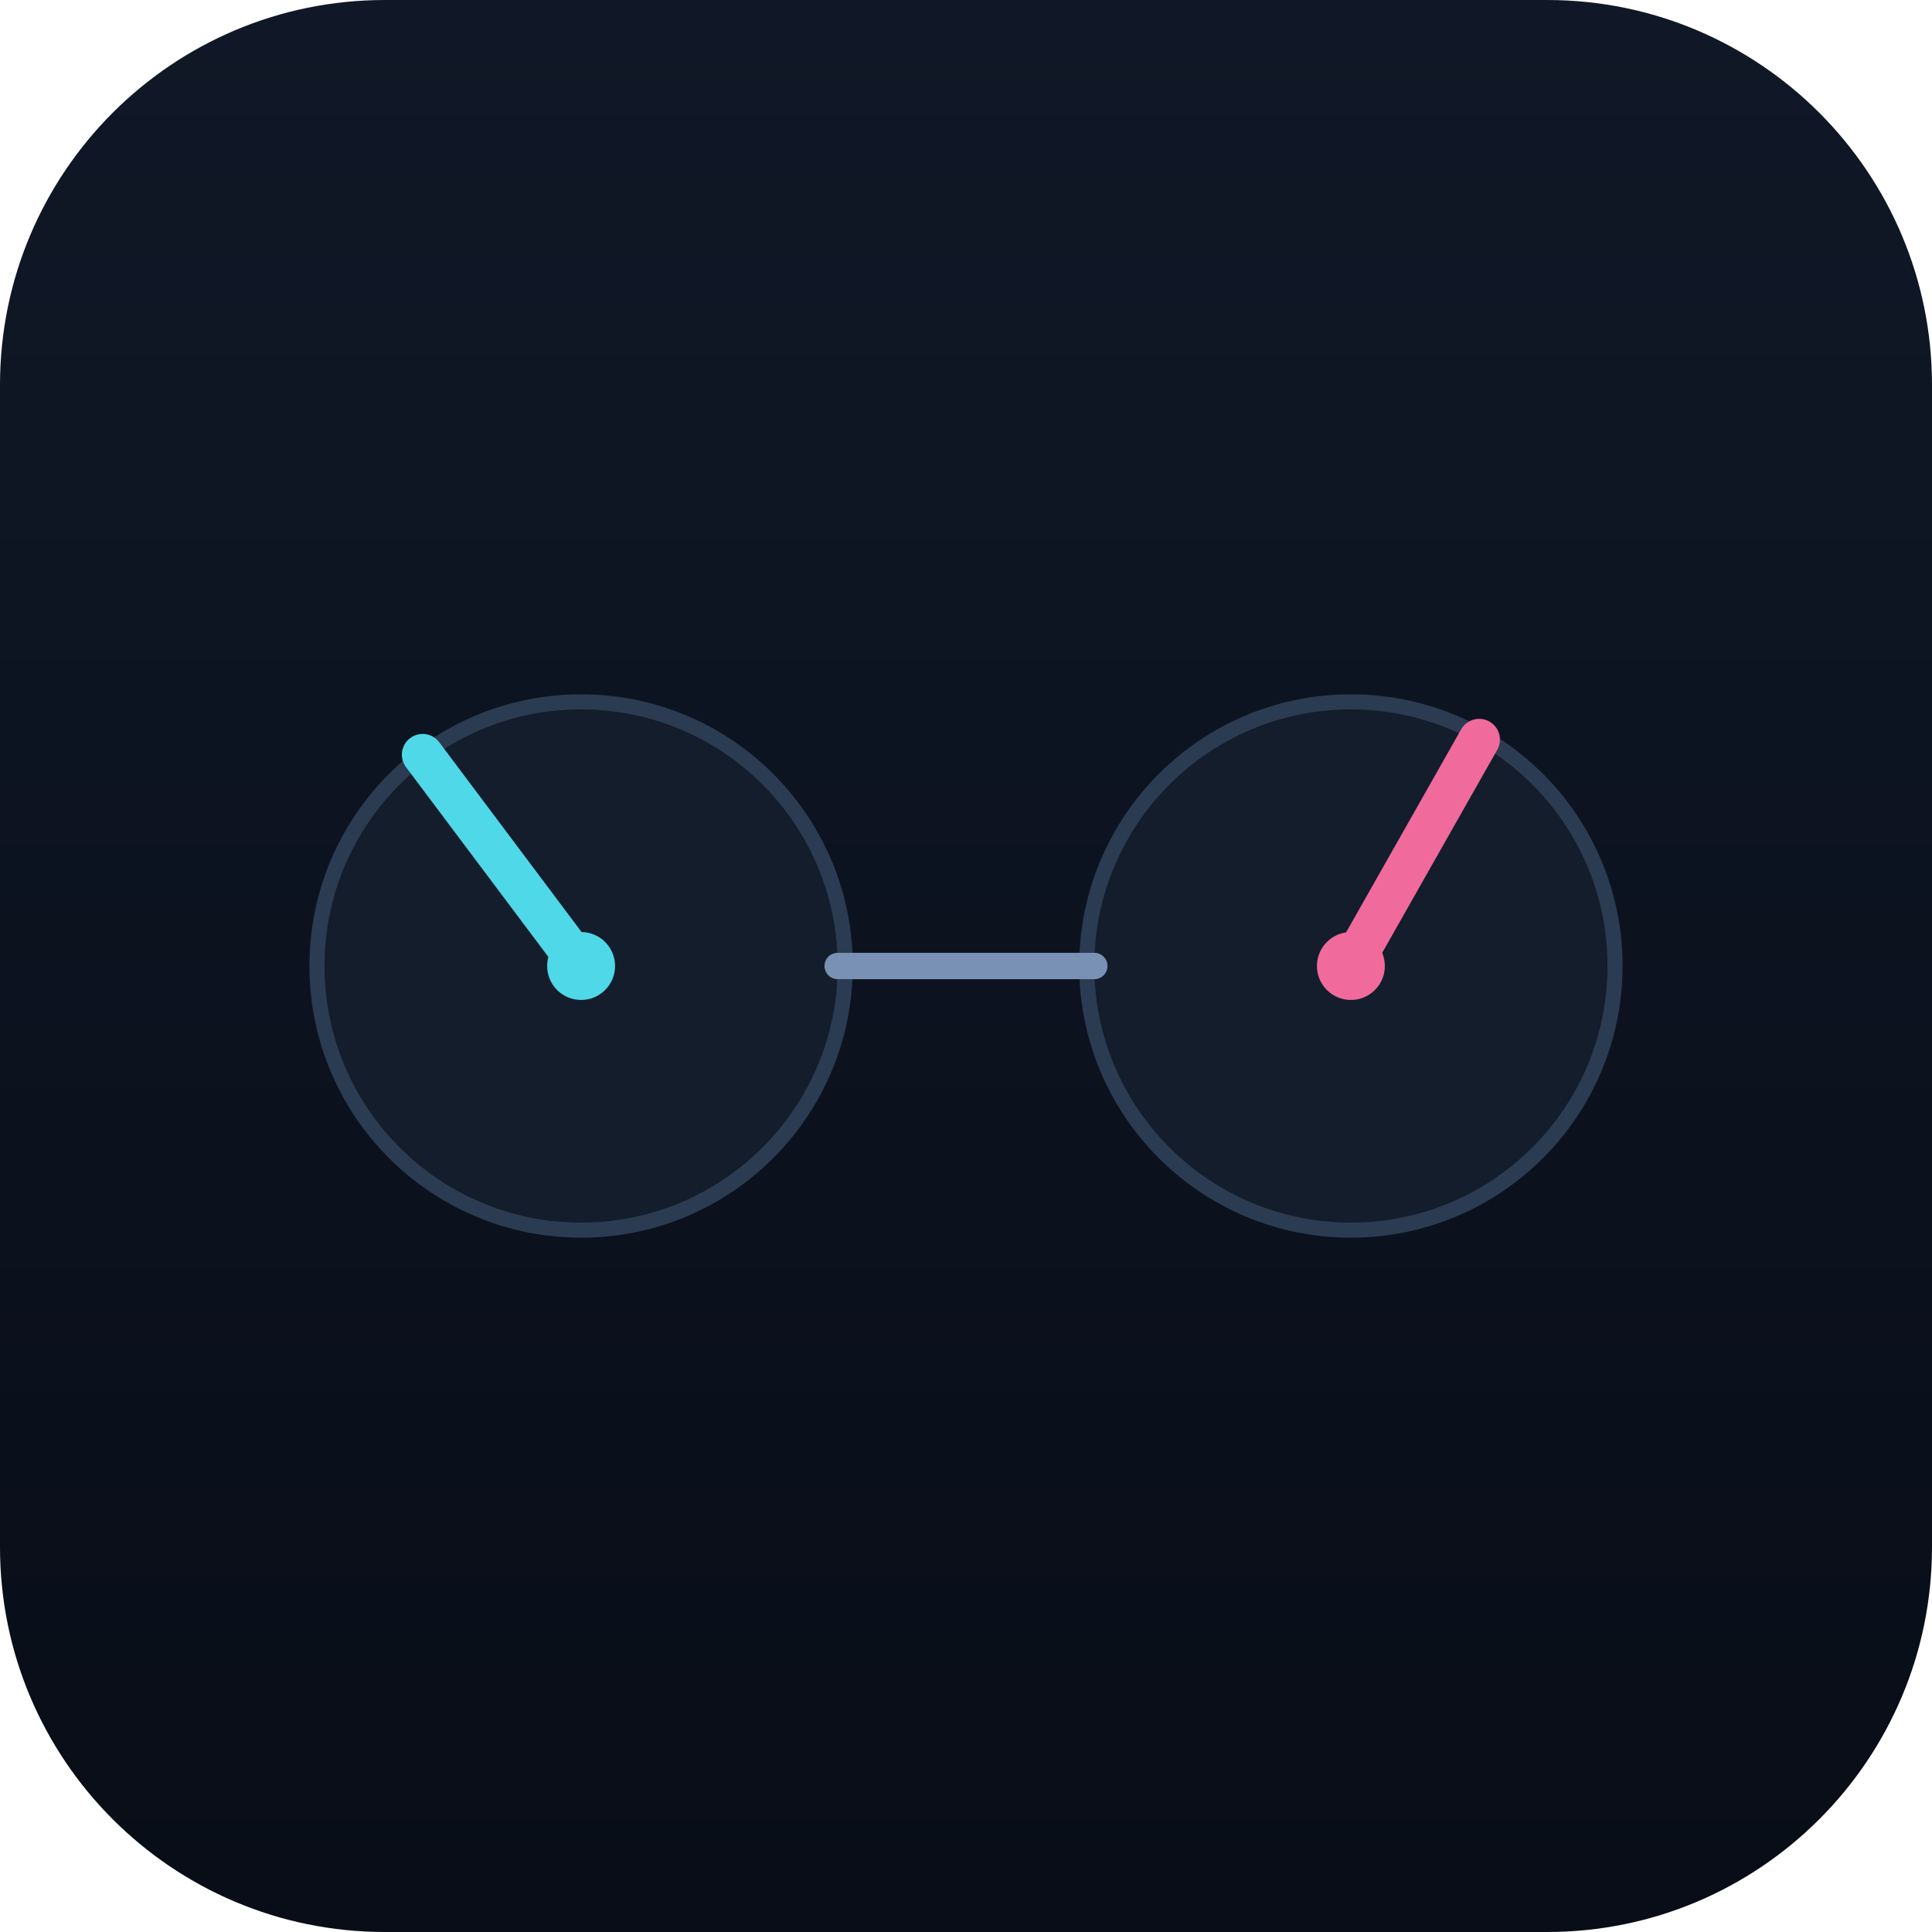
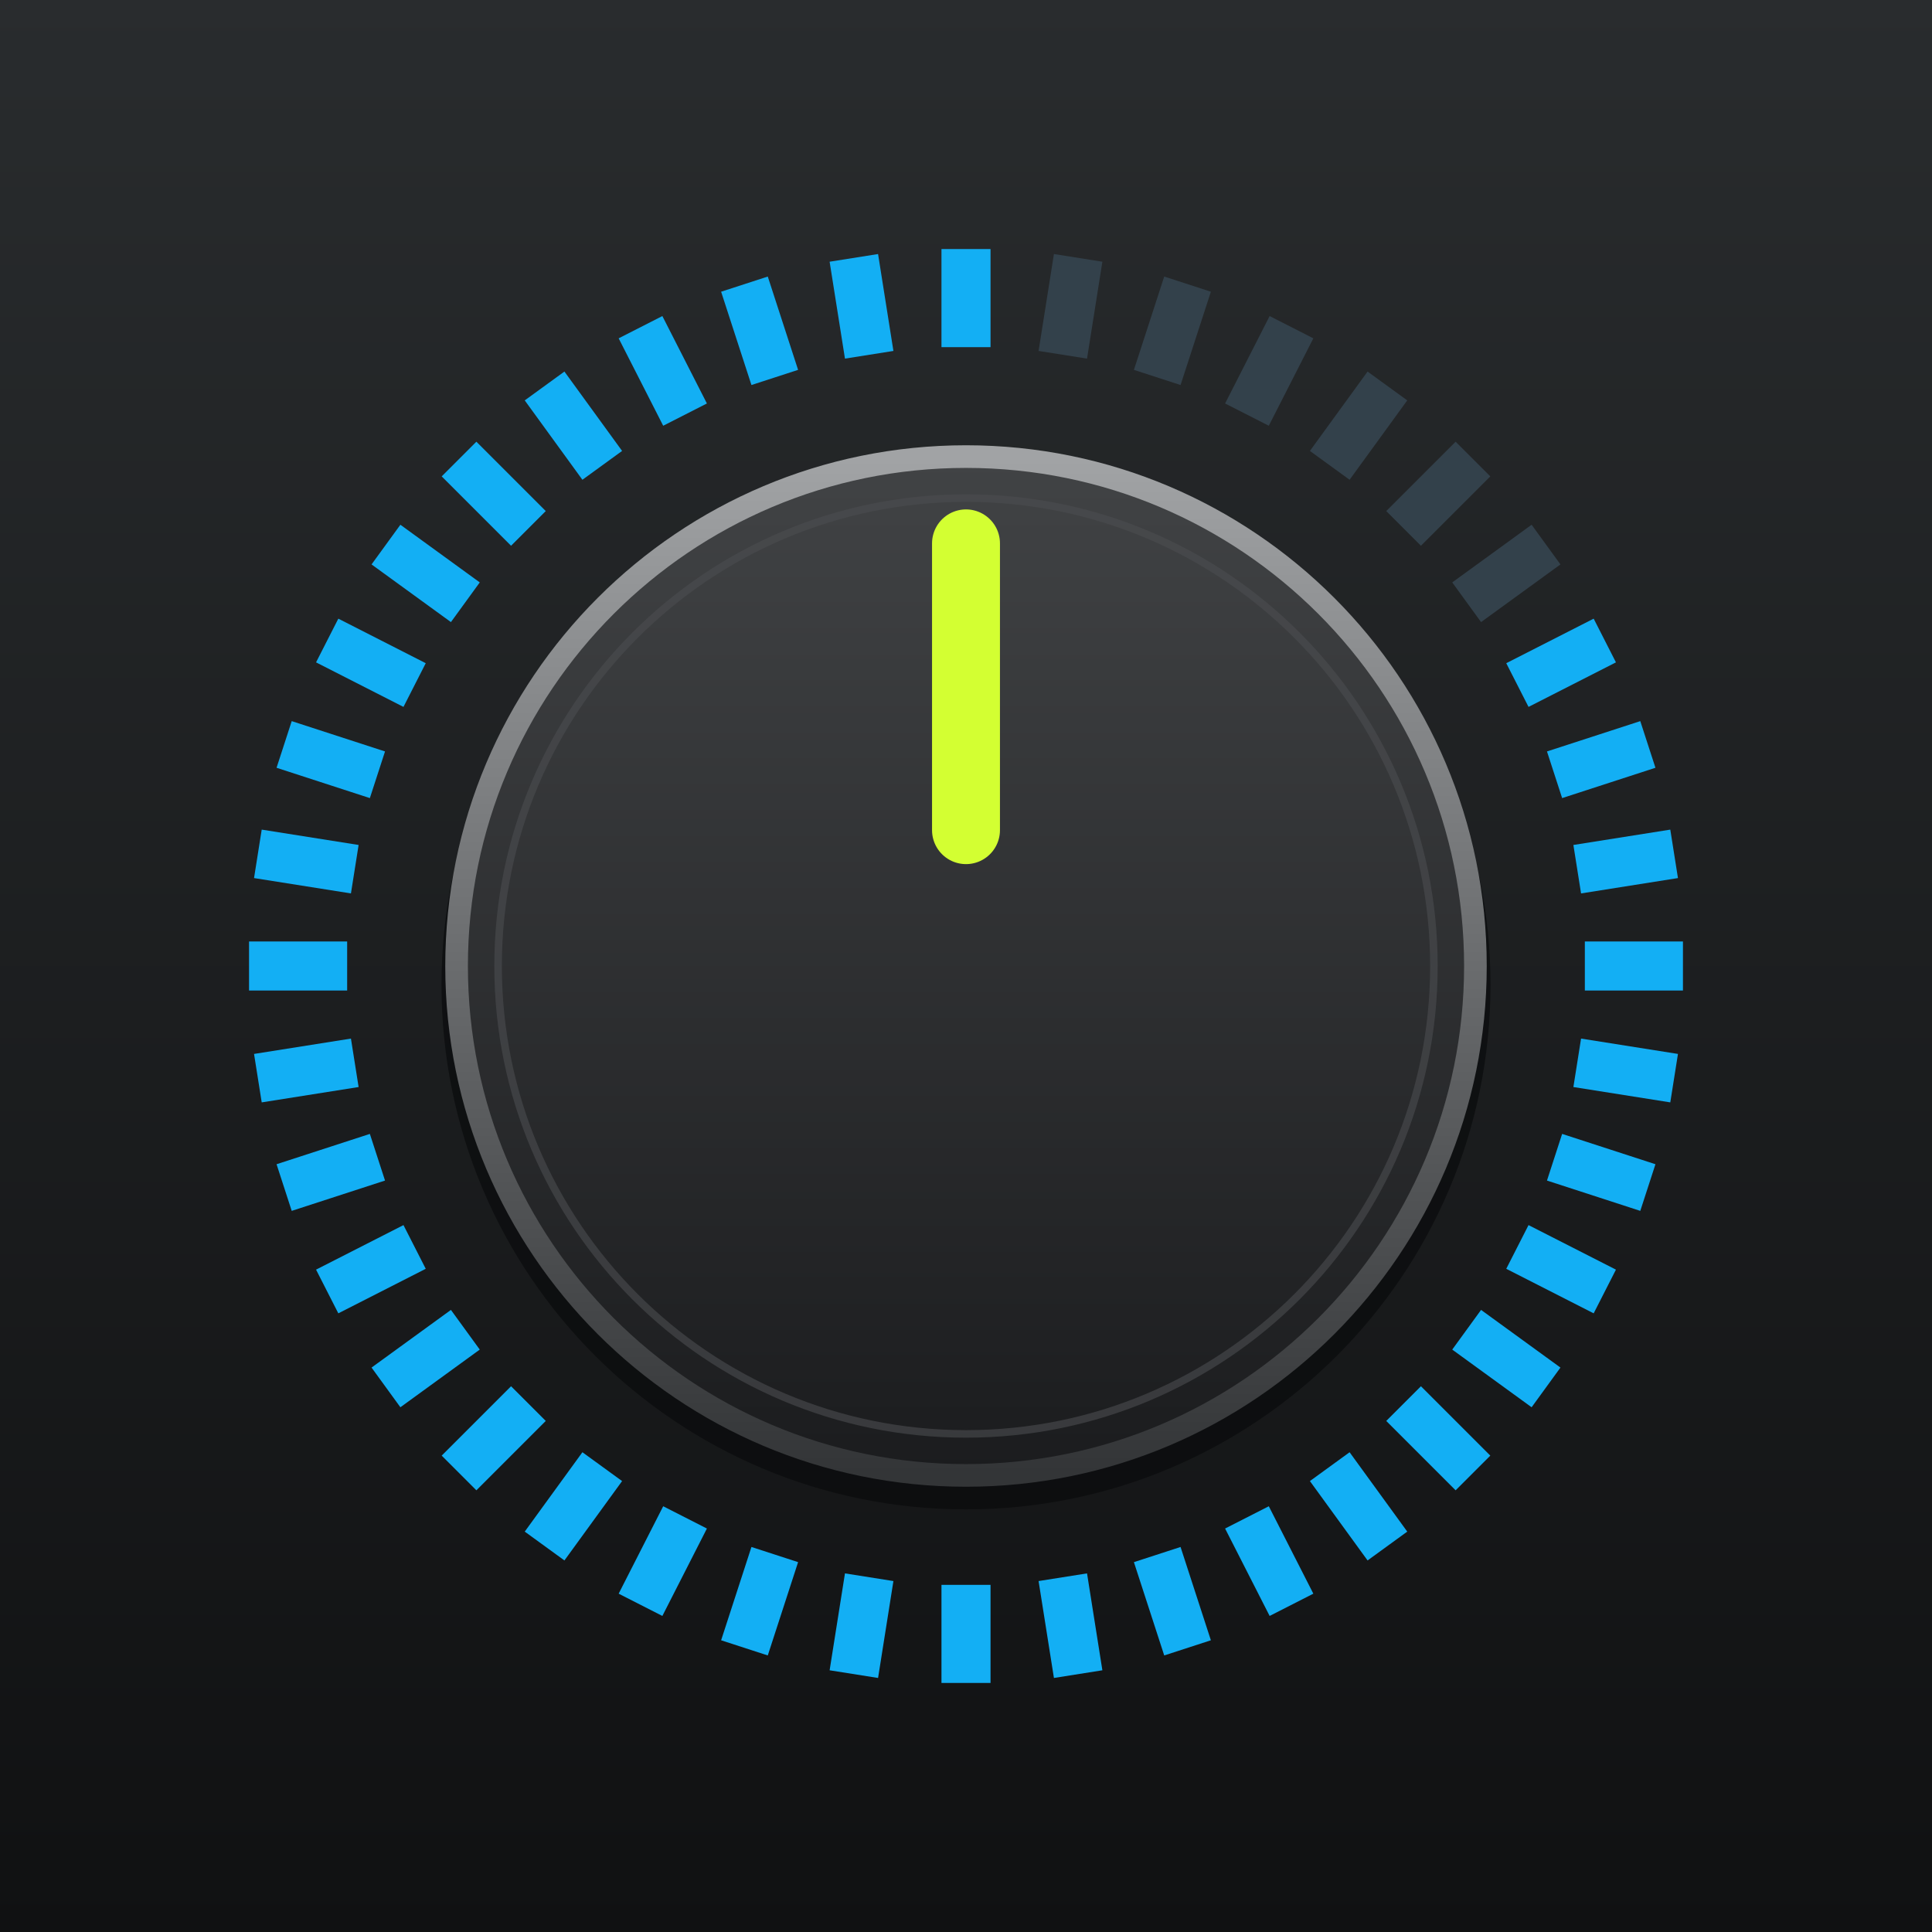
<svg xmlns="http://www.w3.org/2000/svg" viewBox="0 0 512 512">
  <defs>
-     <linearGradient id="bg" x1="0" y1="0" x2="0" y2="1">
-       <stop offset="0" stop-color="#101827" />
-       <stop offset="1" stop-color="#080d17" />
+     <linearGradient id="case" x2="0" y2="1" gradientUnits="objectBoundingBox">
+       <stop stop-color="#292c2e" />
+       <stop offset="1" stop-color="#101112" />
+     </linearGradient>
+     <linearGradient id="dial" x2="0" y2="1" gradientUnits="objectBoundingBox">
+       <stop stop-color="#414345" />
+       <stop offset="1" stop-color="#1b1c1e" />
+     </linearGradient>
+     <linearGradient id="rim" x2="0" y2="1" gradientUnits="objectBoundingBox">
+       <stop stop-color="#a1a3a5" />
+       <stop offset="1" stop-color="#333537" />
    </linearGradient>
  </defs>
-   <rect width="512" height="512" rx="102" fill="url(#bg)" />
-   <g stroke-linecap="round">
-     <circle cx="154" cy="256" r="70" fill="#131d2b" stroke="#2b3b52" stroke-width="4" />
-     <line x1="154" y1="256" x2="112" y2="200" stroke="#4fd8e8" stroke-width="11" />
-     <circle cx="358" cy="256" r="70" fill="#131d2b" stroke="#2b3b52" stroke-width="4" />
-     <line x1="358" y1="256" x2="392" y2="196" stroke="#f06a9c" stroke-width="11" />
-     <line x1="222" y1="256" x2="290" y2="256" stroke="#7891b4" stroke-width="7" />
+   <path fill="url(#case)" d="M0 0h512v512H0z" />
+   <g stroke-width="13">
+     <path d="M256 66v26" stroke="#13aff4" transform="rotate(0 256 256)" />
+     <path d="M256 66v26" stroke="#33414b" transform="rotate(9 256 256)" />
+     <path d="M256 66v26" stroke="#33414b" transform="rotate(18 256 256)" />
+     <path d="M256 66v26" stroke="#33414b" transform="rotate(27 256 256)" />
+     <path d="M256 66v26" stroke="#33414b" transform="rotate(36 256 256)" />
+     <path d="M256 66v26" stroke="#33414b" transform="rotate(45 256 256)" />
+     <path d="M256 66v26" stroke="#33414b" transform="rotate(54 256 256)" />
+     <path d="M256 66v26" stroke="#13aff4" transform="rotate(63 256 256)" />
+     <path d="M256 66v26" stroke="#13aff4" transform="rotate(72 256 256)" />
+     <path d="M256 66v26" stroke="#13aff4" transform="rotate(81 256 256)" />
+     <path d="M256 66v26" stroke="#13aff4" transform="rotate(90 256 256)" />
+     <path d="M256 66v26" stroke="#13aff4" transform="rotate(99 256 256)" />
+     <path d="M256 66v26" stroke="#13aff4" transform="rotate(108 256 256)" />
+     <path d="M256 66v26" stroke="#13aff4" transform="rotate(117 256 256)" />
+     <path d="M256 66v26" stroke="#13aff4" transform="rotate(126 256 256)" />
+     <path d="M256 66v26" stroke="#13aff4" transform="rotate(135 256 256)" />
+     <path d="M256 66v26" stroke="#13aff4" transform="rotate(144 256 256)" />
+     <path d="M256 66v26" stroke="#13aff4" transform="rotate(153 256 256)" />
+     <path d="M256 66v26" stroke="#13aff4" transform="rotate(162 256 256)" />
+     <path d="M256 66v26" stroke="#13aff4" transform="rotate(171 256 256)" />
+     <path d="M256 66v26" stroke="#13aff4" transform="rotate(180 256 256)" />
+     <path d="M256 66v26" stroke="#13aff4" transform="rotate(189 256 256)" />
+     <path d="M256 66v26" stroke="#13aff4" transform="rotate(198 256 256)" />
+     <path d="M256 66v26" stroke="#13aff4" transform="rotate(207 256 256)" />
+     <path d="M256 66v26" stroke="#13aff4" transform="rotate(216 256 256)" />
+     <path d="M256 66v26" stroke="#13aff4" transform="rotate(225 256 256)" />
+     <path d="M256 66v26" stroke="#13aff4" transform="rotate(234 256 256)" />
+     <path d="M256 66v26" stroke="#13aff4" transform="rotate(243 256 256)" />
+     <path d="M256 66v26" stroke="#13aff4" transform="rotate(252 256 256)" />
+     <path d="M256 66v26" stroke="#13aff4" transform="rotate(261 256 256)" />
+     <path d="M256 66v26" stroke="#13aff4" transform="rotate(270 256 256)" />
+     <path d="M256 66v26" stroke="#13aff4" transform="rotate(279 256 256)" />
+     <path d="M256 66v26" stroke="#13aff4" transform="rotate(288 256 256)" />
+     <path d="M256 66v26" stroke="#13aff4" transform="rotate(297 256 256)" />
+     <path d="M256 66v26" stroke="#13aff4" transform="rotate(306 256 256)" />
+     <path d="M256 66v26" stroke="#13aff4" transform="rotate(315 256 256)" />
+     <path d="M256 66v26" stroke="#13aff4" transform="rotate(324 256 256)" />
+     <path d="M256 66v26" stroke="#13aff4" transform="rotate(333 256 256)" />
+     <path d="M256 66v26" stroke="#13aff4" transform="rotate(342 256 256)" />
+     <path d="M256 66v26" stroke="#13aff4" transform="rotate(351 256 256)" />
  </g>
-   <circle cx="154" cy="256" r="9" fill="#4fd8e8" />
-   <circle cx="358" cy="256" r="9" fill="#f06a9c" />
+   <circle cx="256" cy="261" r="139" fill="#08090a" opacity=".65" />
+   <circle cx="256" cy="256" r="135" fill="url(#dial)" stroke="url(#rim)" stroke-width="6" />
+   <circle cx="256" cy="256" r="124" fill="none" stroke="#4c4e50" stroke-opacity=".6" stroke-width="2" />
+   <path d="M256 144v76" fill="none" stroke="#d3ff32" stroke-width="18" stroke-linecap="round" />
</svg>
